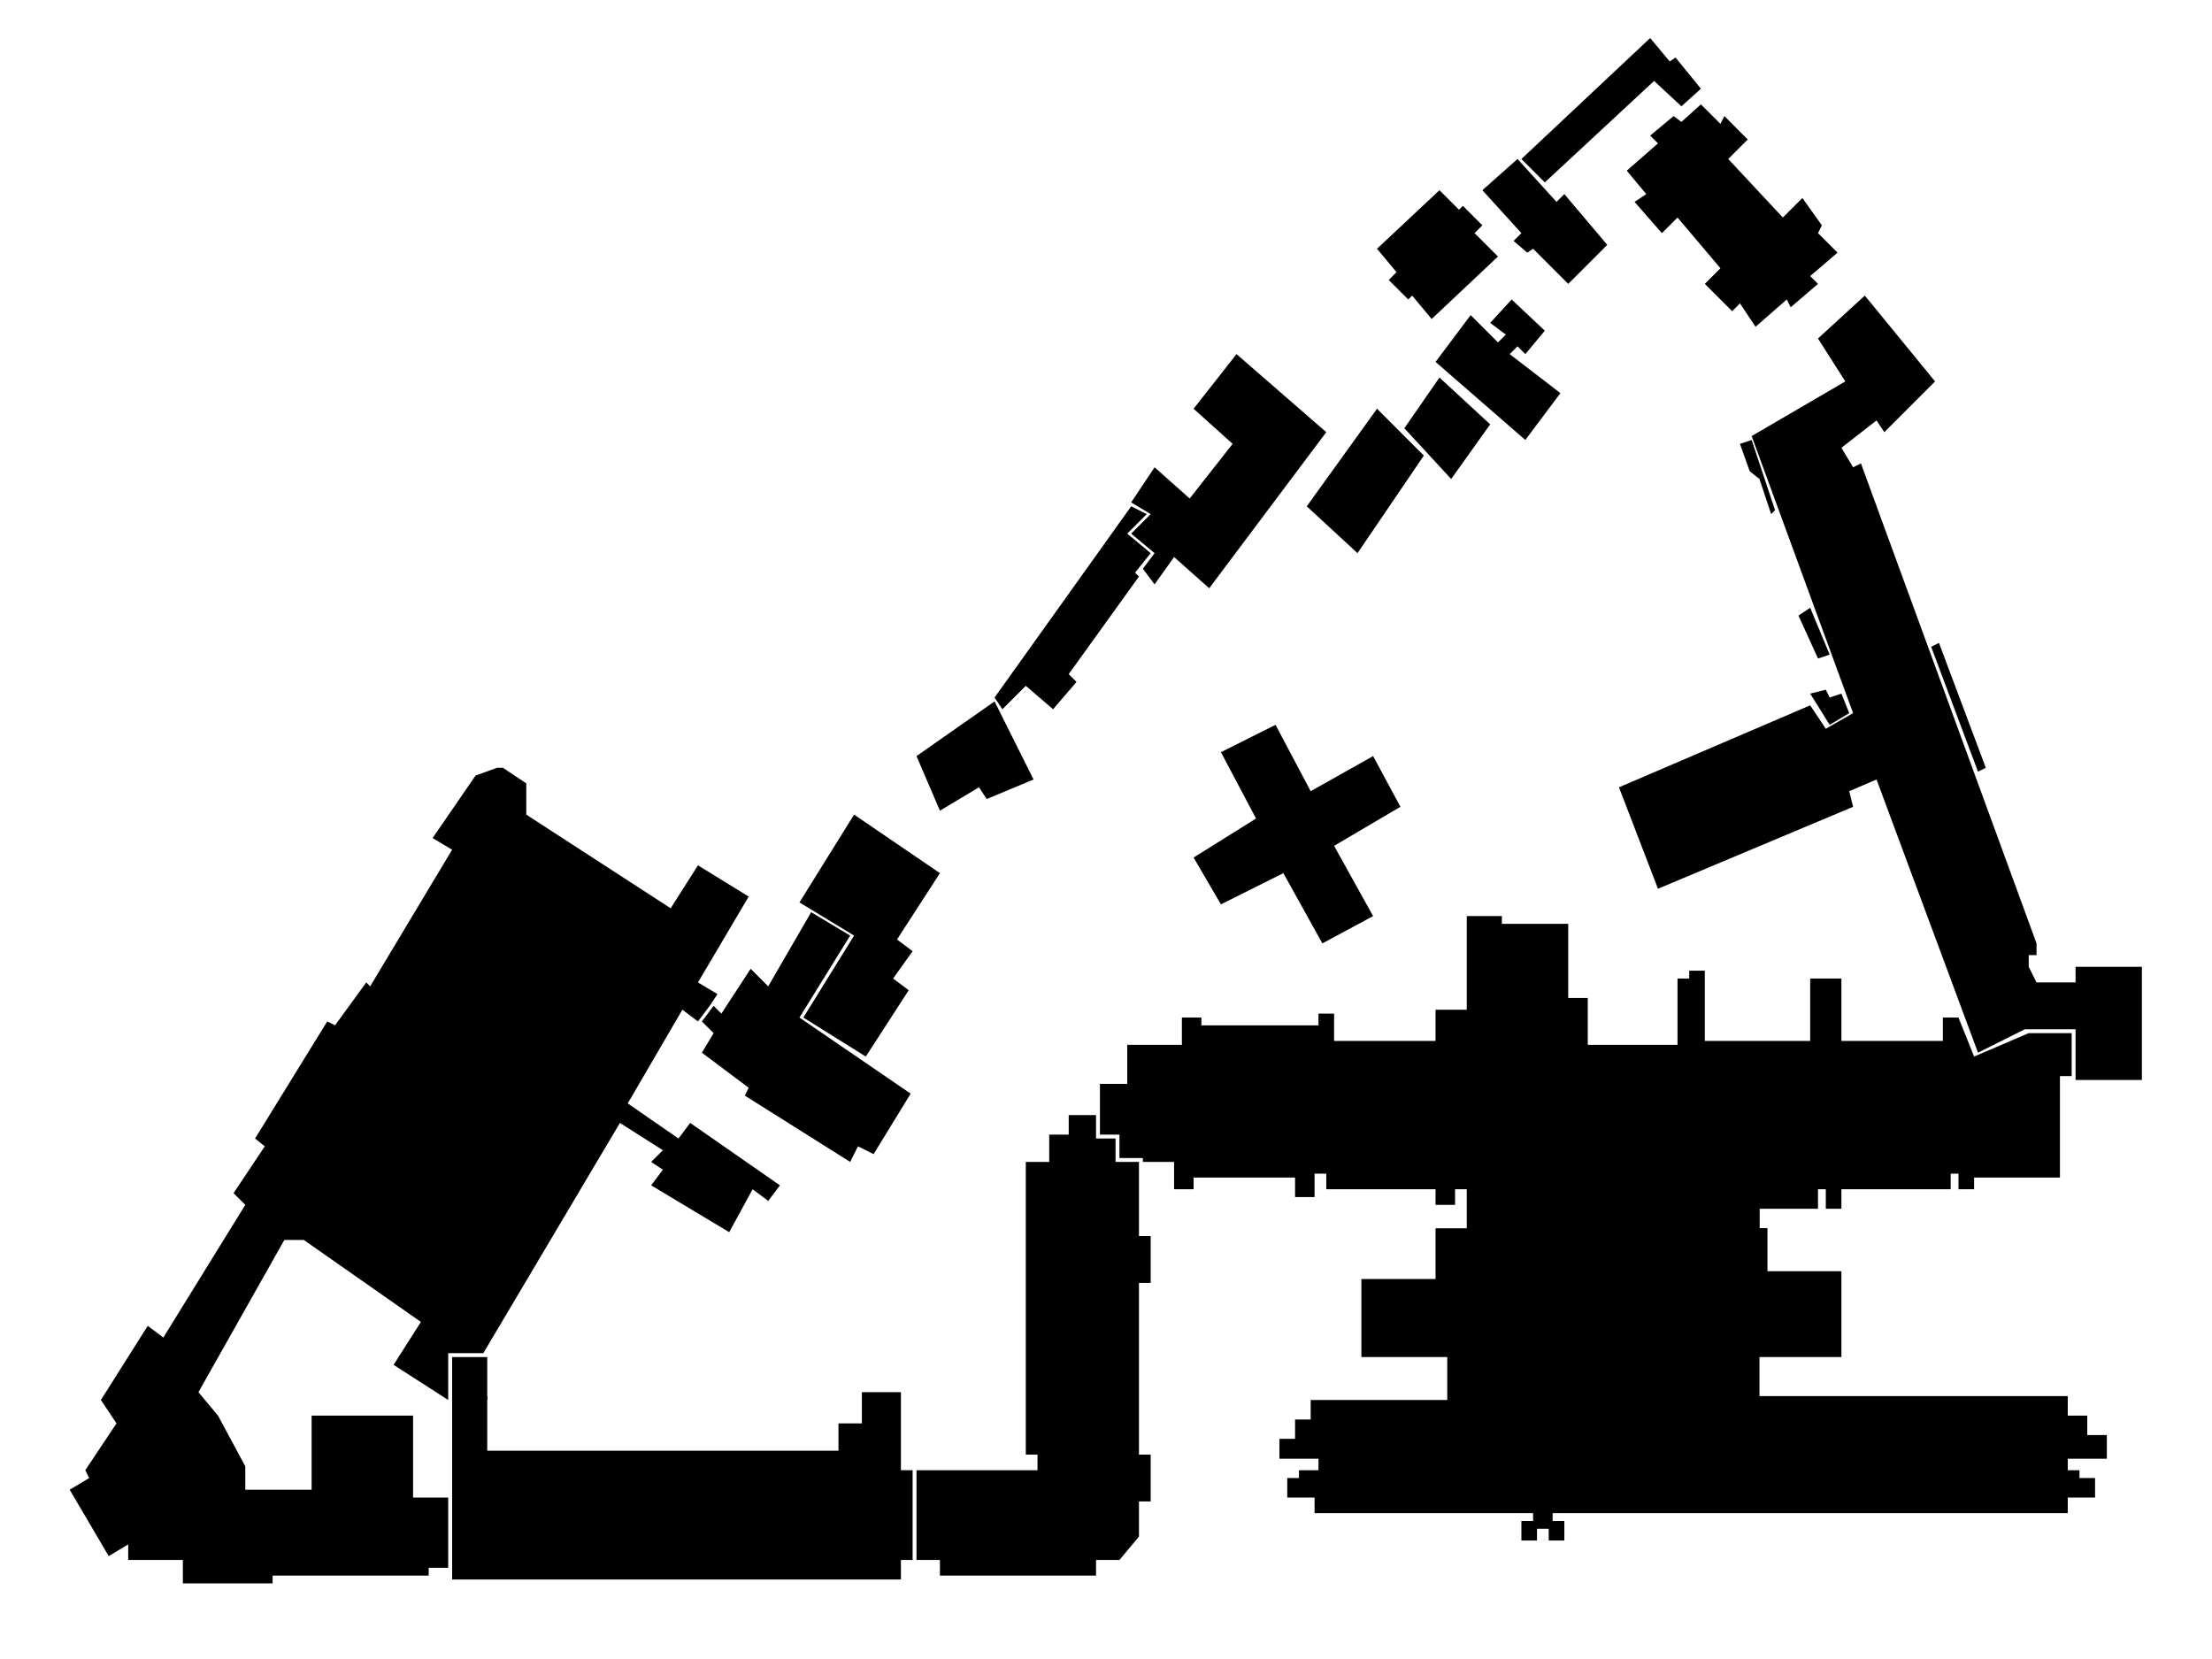
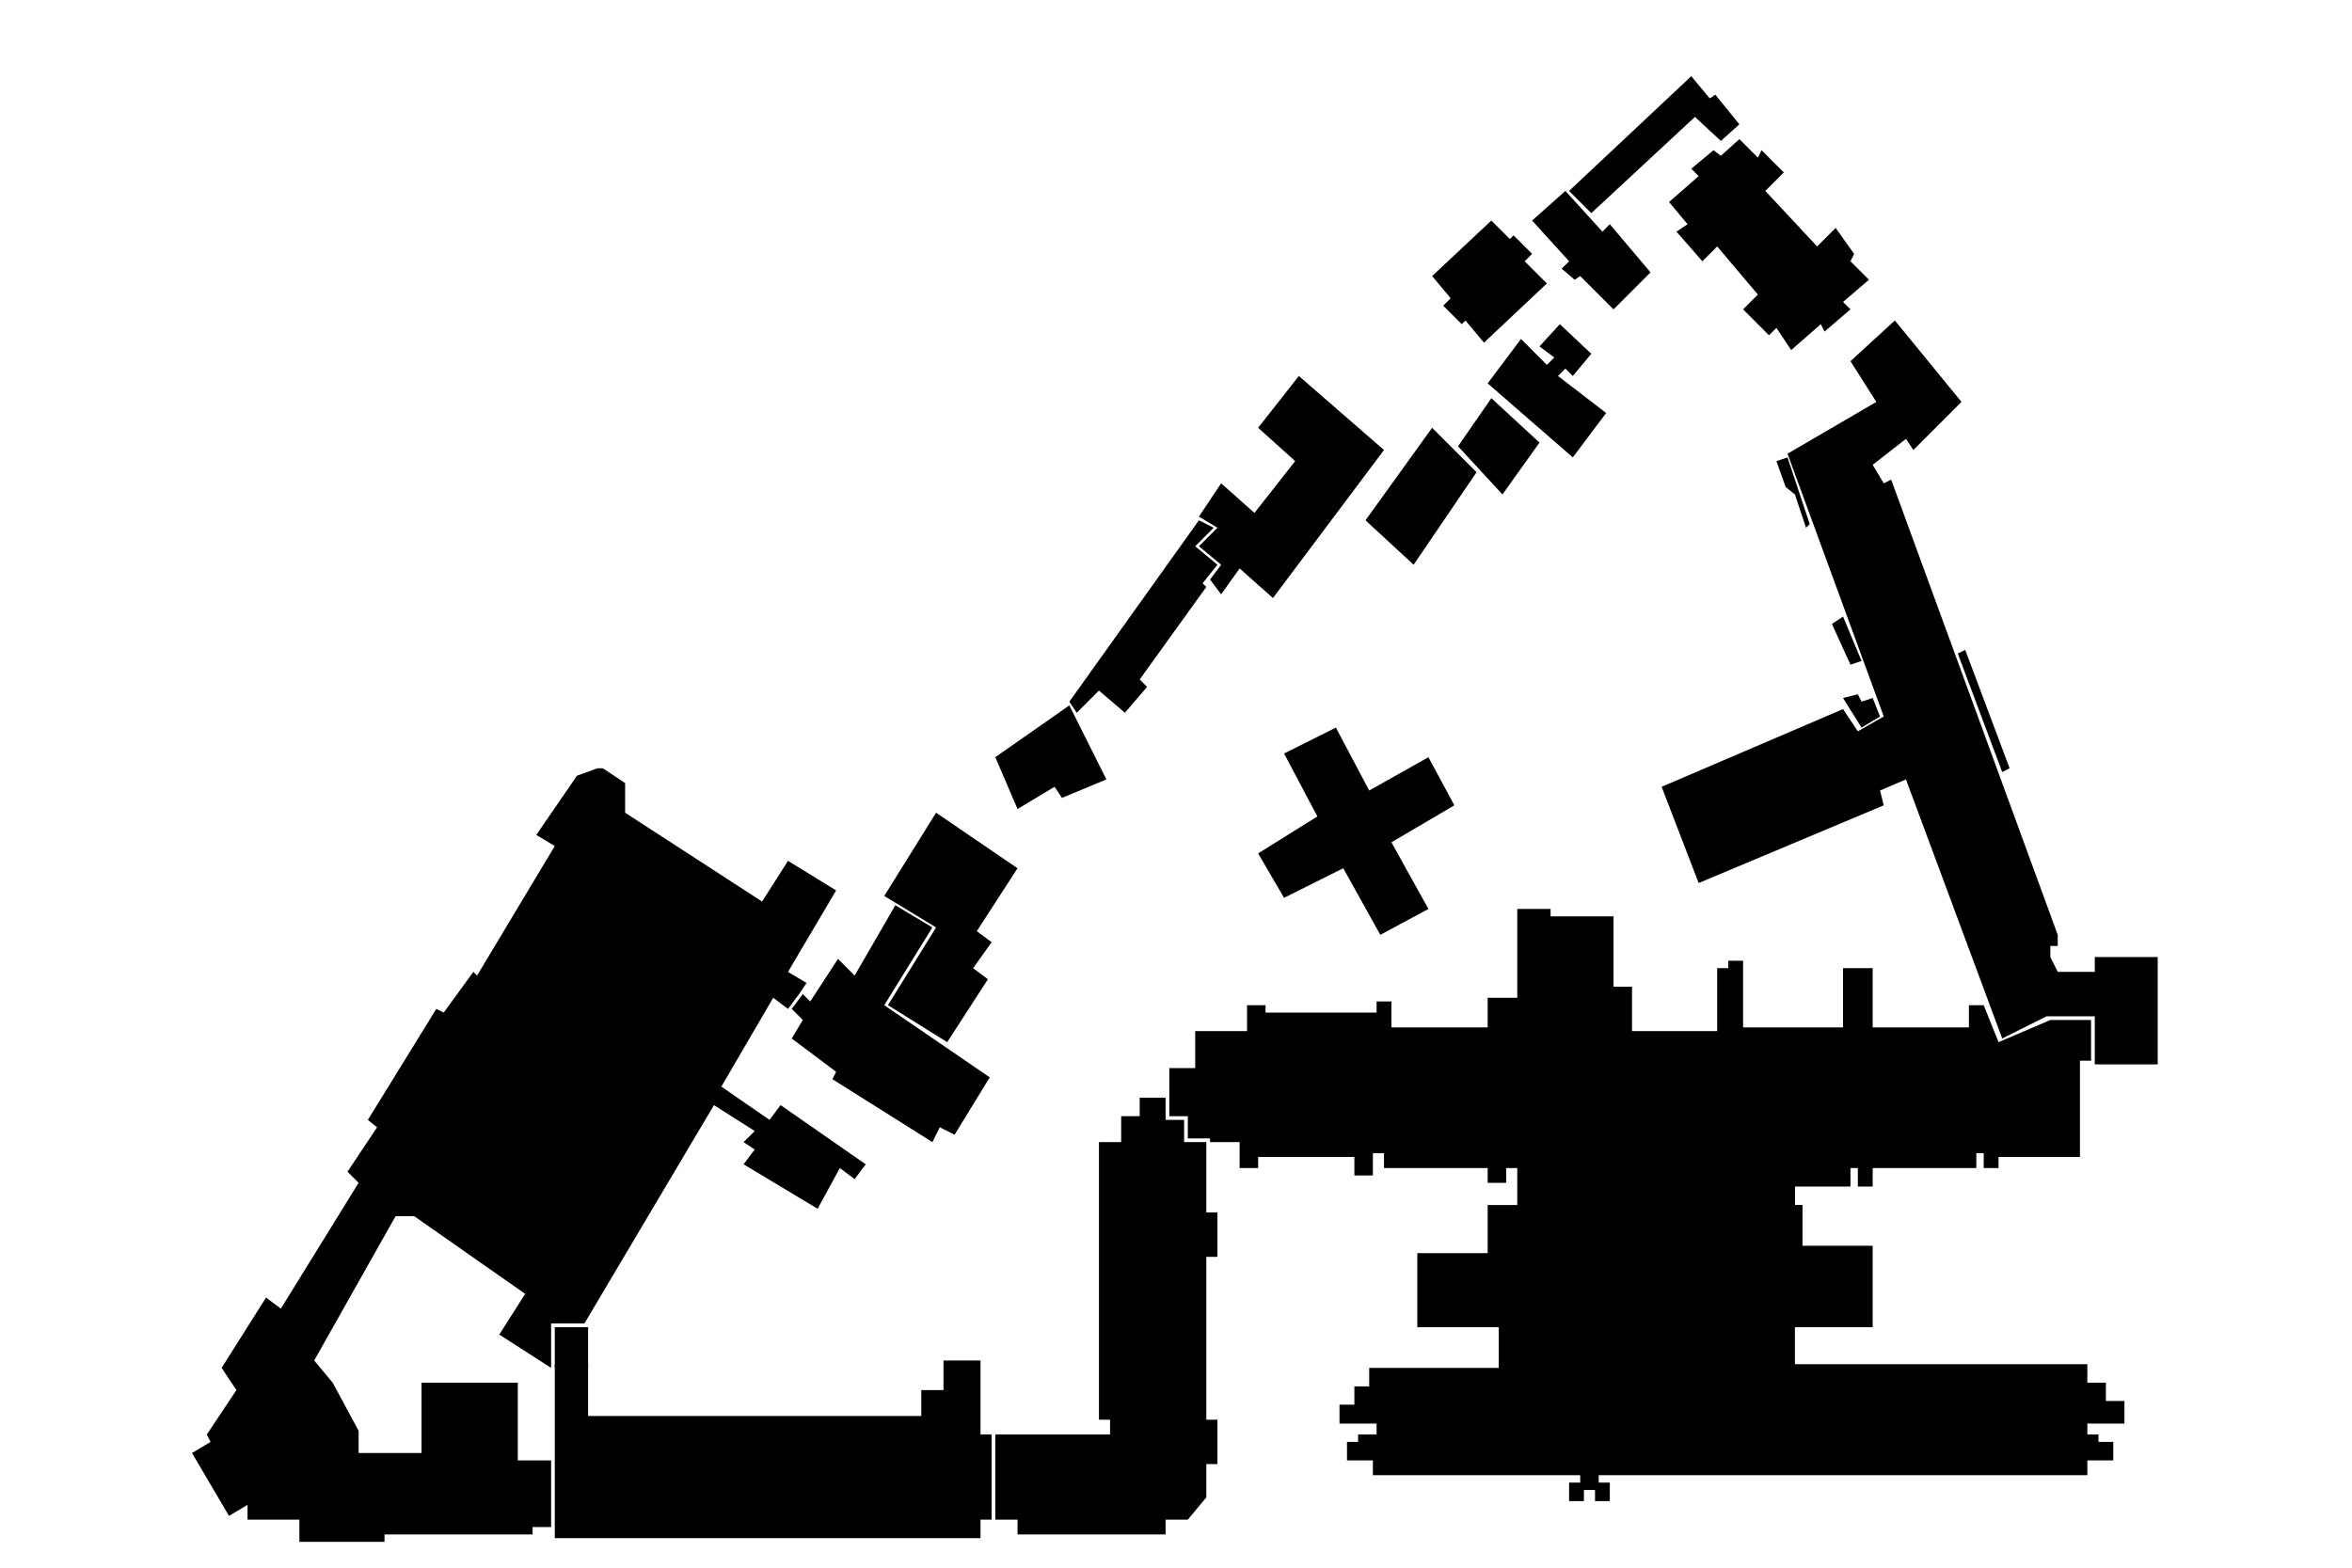
- <svg xmlns="http://www.w3.org/2000/svg" xml:space="preserve" width="1024px" height="768px" version="1.1" style="shape-rendering:geometricPrecision; text-rendering:geometricPrecision; image-rendering:optimizeQuality; fill-rule:evenodd; clip-rule:evenodd" viewBox="0 0 102400 76800">
-   <g id="Слой_x0020_1">
-     <g id="_5">
-       <polygon class="fil0 str0" points="77657,45298 78199,45298 78199,44937 78921,44937 78921,48189 83799,48189 83799,45298 85244,45298 85244,48189 89941,48189 89941,47105 90664,47105 91387,48911 93916,47827 95903,47827 95903,49815 95361,49815 95361,54512 91387,54512 91387,55054 90664,55054 90664,54331 90303,54331 90303,55054 85244,55054 85244,55957 84522,55957 84522,55054 84160,55054 84160,55957 81451,55957 81451,56860 81812,56860 81812,58848 85244,58848 85244,62822 81451,62822 81451,64629 95723,64629 95723,65532 96626,65532 96626,66435 97529,66435 97529,67519 95723,67519 95723,68061 96264,68061 96264,68422 96987,68422 96987,69326 95723,69326 95723,70048 71876,70048 71876,70410 72418,70410 72418,71313 71695,71313 71695,70771 71153,70771 71153,71313 70430,71313 70430,70410 70972,70410 70972,70048 60855,70048 60855,69326 59591,69326 59591,68422 60133,68422 60133,68061 61036,68061 61036,67519 59230,67519 59230,66616 59952,66616 59952,65713 60675,65713 60675,64809 66998,64809 66998,62822 63023,62822 63023,59209 66456,59209 66456,56860 67901,56860 67901,55054 67359,55054 67359,55776 66456,55776 66456,55054 61397,55054 61397,54331 60855,54331 60855,55415 59952,55415 59952,54512 55255,54512 55255,55054 54352,55054 54352,53789 52906,53789 52906,53608 51823,53608 51823,52525 50919,52525 50919,50176 52184,50176 52184,48369 54713,48369 54713,47105 55616,47105 55616,47466 61036,47466 61036,46924 61759,46924 61759,48189 66456,48189 66456,46743 67901,46743 67901,42408 69527,42408 69527,42769 72598,42769 72598,46201 73502,46201 73502,48369 77657,48369 " />
-       <polygon class="fil1 str0" points="94458,66616 94458,66435 97529,66435 97529,67519 94458,67519 " />
-       <polygon class="fil1 str0" points="94819,66977 95180,66977 95180,67158 94819,67158 " />
-       <polygon class="fil1 str0" points="95723,66977 95903,66977 95903,67158 95723,67158 " />
-       <polygon class="fil1 str0" points="96445,66977 96987,66977 96987,67158 96445,67158 " />
-       <polygon class="fil1 str0" points="59591,66977 60133,66977 60133,67158 59591,67158 " />
-       <polygon class="fil1 str0" points="60675,66977 60855,66977 60855,67158 60675,67158 " />
-       <polygon class="fil1 str0" points="61397,66977 61759,66977 61759,67158 61397,67158 " />
-       <polygon class="fil1 str0" points="67540,62822 67901,62822 67901,64629 67540,64629 " />
-       <polygon class="fil1 str0" points="66817,59209 67720,59209 67720,57222 66817,57222 " />
-       <polygon class="fil1 str0" points="68082,55776 72779,55776 72779,56318 73502,56318 73502,55776 78199,55776 78199,56318 78921,56318 78921,55776 79644,55776 79644,59209 81812,59209 81812,56860 81451,56860 81451,55957 81451,55596 81451,55415 78921,55415 78921,55054 78199,55054 78199,55415 73502,55415 73502,55054 72779,55054 72779,55415 68082,55415 " />
-       <polygon class="fil1 str0" points="80005,56860 81089,56860 81089,56318 80005,56318 " />
-       <polygon class="fil1 str0" points="80005,57222 81270,57222 81270,58848 80005,58848 " />
-       <polygon class="fil1 str0" points="80005,62822 81089,62822 81089,64809 80005,64809 " />
-       <polygon class="fil1 str0" points="66998,64809 80005,64809 " />
-       <polygon class="fil1 str0" points="76031,63906 76031,63003 76753,63003 76753,62641 77115,62641 77115,62099 77476,62099 77476,59209 77115,59209 77115,58848 76753,58848 76753,58125 76211,58125 76211,57222 75489,57222 75489,56860 72598,56860 72598,57222 71876,57222 71876,58125 71153,58125 71153,58848 70792,58848 70792,59209 70430,59209 70430,62099 70792,62099 70792,62641 71153,62641 71153,63003 71876,63003 71876,63906 " />
-       <polygon class="fil1 str0" points="59230,66616 61939,66616 61939,67519 59230,67519 " />
-     </g>
-     <g id="_3">
-       <polygon class="fil2 str0" points="96084,47647 96084,49995 99155,49995 99155,44756 96084,44756 96084,45479 94277,45479 93916,44756 93916,44214 94277,44214 94277,43672 86148,21451 85786,21632 85244,20729 86870,19464 87232,20006 89580,17658 86328,13683 84160,15670 85425,17658 81089,20187 85786,33013 84522,33736 83799,32652 74947,36446 76753,41143 85786,37349 85606,36627 86870,36085 91567,48731 93735,47647 " />
-       <polygon class="fil2 str0" points="91567,35723 91929,35543 89761,29762 89399,29942 " />
-       <polygon class="fil2 str0" points="83799,28136 83257,28497 84160,30484 84702,30304 " />
-       <polygon class="fil2 str0" points="83799,32110 84522,31930 84702,32291 85244,32110 85606,33013 84702,33555 " />
-       <polygon class="fil2 str0" points="81089,20367 80547,20548 80999,21813 81451,22174 81992,23800 82173,23619 " />
-     </g>
-     <g id="D">
-       <polygon class="fil3 str0" points="52726,53789 52726,57222 53268,57222 53268,59390 52726,59390 52726,67338 53268,67338 53268,69506 52726,69506 52726,71132 51823,72216 50739,72216 50739,72939 43512,72939 43512,72216 42428,72216 42428,68061 48029,68061 48029,67338 47487,67338 47487,53789 48571,53789 48571,52525 49474,52525 49474,51621 50739,51621 50739,52705 51642,52705 51642,53789 " />
-       <polygon class="fil1 str0" points="49474,51621 50739,51621 " />
-     </g>
-     <g id="_2">
-       <polygon class="fil4 str0" points="42248,72216 41706,72216 41706,73120 20930,73120 20930,62822 22556,62822 22556,67158 38815,67158 38815,65893 39899,65893 39899,64448 41706,64448 41706,68061 42248,68061 " />
-       <polygon class="fil1 str0" points="41706,68422 42067,68422 42067,71855 41706,71855 " />
-       <polygon class="fil1 str0" points="39177,66435 39718,66435 39718,66977 39177,66977 " />
-       <polygon class="fil1 str0" points="20930,64805 22556,64805 22556,64647 20930,64647 " />
-       <polygon class="fil1 str0" points="21291,64267 22195,64267 22195,63183 21291,63183 " />
-     </g>
-     <g id="_1">
-       <polygon class="fil5 str0" points="20749,72578 19846,72578 19846,72939 12620,72939 12620,73300 8465,73300 8465,72216 5935,72216 5935,71494 5032,72036 3226,68964 4129,68422 3948,68061 5393,65893 4671,64809 6839,61377 7561,61919 11355,55776 10813,55234 12258,53066 11807,52705 15149,47285 15510,47466 16956,45479 17136,45660 20930,39336 20027,38795 22014,35904 23008,35543 23279,35543 24363,36265 24363,37711 31047,42046 32311,40059 34660,41504 32311,45479 33215,46021 32854,46563 32311,47285 31589,46743 29060,51079 31408,52705 31950,51983 36105,54873 35563,55596 34841,55054 33757,57041 30144,54873 30686,54150 30144,53789 30686,53247 28698,51983 22375,62641 20749,62641 20749,64809 18220,63183 19485,61196 14065,57402 13162,57402 9187,64448 10091,65532 11355,67880 11355,68964 14426,68964 14426,65532 19123,65532 19123,69326 20749,69326 " />
-       <polygon class="fil1 str0" points="20207,72216 20569,72216 20569,69868 20207,69868 " />
-       <polygon class="fil1 str0" points="19849,69326 19849,72578 " />
-       <polygon class="fil1 str0" points="20930,58667 24363,53428 20027,50537 19123,51802 19123,52344 19485,52886 19485,53608 18762,54331 17859,54331 16775,55776 " />
-       <polygon class="fil1 str0" points="19339,57560 20569,56138 21883,57212 20930,58667 " />
-       <polygon class="fil1 str0" points="25446,51260 29421,44756 24001,40962 22737,40962 19485,46382 19846,47466 " />
-     </g>
-     <g id="C">
-       <polygon class="fil6 str0" points="39357,53789 39718,53066 40441,53428 42157,50628 37009,47105 39357,43311 37551,42227 35563,45660 34750,44847 33395,46924 33034,46563 32492,47285 33034,47827 32492,48731 34660,50357 34479,50718 " />
-       <polygon class="fil1 str0" points="40441,53428 42248,50718 " />
-     </g>
-     <g id="K">
-       <polygon class="fil7 str0" points="40080,48911 42067,45840 41344,45298 42248,44034 41525,43492 43512,40420 39538,37711 37009,41775 39538,43311 37189,47105 " />
-       <polygon class="fil1 str0" points="37009,41775 39538,37711 " />
-     </g>
-     <g id="_7">
-       <polygon class="fil8 str0" points="61217,43672 63565,42408 61759,39156 64830,37349 63565,35001 60675,36627 59049,33555 56520,34820 58146,37891 55255,39698 56520,41866 59410,40420 " />
-       <line class="fil1 str0" x1="61217" y1="43672" x2="59410" y2="40420" />
-     </g>
-     <g id="M">
-       <polygon class="fil9 str0" points="43512,37530 45319,36446 45680,36988 47848,36085 46041,32471 42428,35001 " />
-       <line class="fil1 str0" x1="42428" y1="35001" x2="42428" y2="35181" />
-     </g>
-     <g id="E">
-       <polygon class="fil10 str0" points="46403,32833 47487,31749 48751,32833 49835,31568 49474,31207 52726,26690 52545,26510 53268,25607 52184,24703 53087,23800 52365,23439 46041,32291 " />
-       <line class="fil1 str0" x1="46041" y1="32291" x2="46041" y2="32471" />
-     </g>
-     <g id="_8">
-       <polygon class="fil11 str0" points="52906,26329 53449,27052 54352,25787 55978,27232 61397,20006 57242,16393 55255,18922 57062,20548 55074,23077 53449,21632 52365,23258 53268,23800 52365,24703 53449,25607 " />
-       <polygon class="fil1 str0" points="59591,22174 59591,21993 57604,20187 57242,20548 " />
-     </g>
-     <g id="O">
-       <polygon class="fil12 str0" points="62843,25607 65914,21090 63746,18922 60494,23439 " />
-       <line class="fil1 str0" x1="62662" y1="25426" x2="62870" y2="25567" />
-     </g>
-     <g id="T">
-       <polygon class="fil13 str0" points="70611,20367 72237,18200 69888,16393 70250,16032 70611,16393 71514,15309 69979,13864 68985,14948 69708,15490 69346,15851 68082,14586 66456,16754 " />
-       <line class="fil1 str0" x1="70430" y1="20187" x2="70611" y2="20367" />
-     </g>
-     <g id="P">
-       <polygon class="fil14 str0" points="72598,13141 74405,11335 72418,8986 72056,9347 70250,7360 68624,8805 70430,10792 70069,11154 70701,11696 70972,11515 " />
-       <line class="fil1 str0" x1="72415" y1="12958" x2="72598" y2="13141" />
-     </g>
-     <g id="_4">
-       <polygon class="fil15 str0" points="78921,13141 80186,14406 80547,14044 81270,15128 82715,13864 82896,14225 84160,13141 83799,12780 85064,11696 84160,10792 84341,10431 83438,9167 82534,10070 80005,7360 80908,6457 79825,5373 79644,5734 78741,4831 77837,5644 77476,5373 76392,6276 76753,6637 75308,7902 76211,8986 75669,9347 76934,10792 77657,10070 79644,12418 " />
-       <line class="fil1 str0" x1="79099" y1="12964" x2="79283" y2="12780" />
-     </g>
-     <polygon id="house1" class="fil16 str0" points="67179,22174 68985,19645 66637,17477 65011,19825 " />
-     <polygon id="house2" class="fil17 str0" points="66275,14767 69346,11876 68262,10792 68624,10431 67720,9528 67540,9709 66637,8805 63746,11515 64649,12599 64288,12960 65191,13864 65372,13683 " />
-     <g id="house3">
-       <polygon class="fil18 str0" points="71514,8444 76573,3747 77837,4921 78741,4108 77566,2663 77295,2844 76392,1760 70430,7360 " />
-       <line class="fil1 str0" x1="76573" y1="3747" x2="77295" y2="2844" />
-     </g>
+ <svg xmlns="http://www.w3.org/2000/svg" width="100%" height="100%" version="1.1" style="shape-rendering:geometricPrecision; text-rendering:geometricPrecision; image-rendering:optimizeQuality; fill-rule:evenodd; clip-rule:evenodd" viewBox="0 0 90000 60000">
+   <g id="_5" class="fiveCorp">
+     <polygon points="65708,37054 66133,37054 66133,36771 66700,36771 66700,39321 70524,39321 70524,37054 71658,37054 71658,39321 75341,39321 75341,38471 75907,38471 76474,39887 78457,39038 80015,39038 80015,40596 79590,40596 79590,44279 76474,44279 76474,44704 75907,44704 75907,44137 75624,44137 75624,44704 71658,44704 71658,45412 71091,45412 71091,44704 70808,44704 70808,45412 68683,45412 68683,46120 68966,46120 68966,47678 71658,47678 71658,50795 68683,50795 68683,52211 79873,52211 79873,52919 80582,52919 80582,53628 81290,53628 81290,54478 79873,54478 79873,54903 80298,54903 80298,55186 80865,55186 80865,55894 79873,55894 79873,56461 61175,56461 61175,56744 61600,56744 61600,57452 61034,57452 61034,57027 60609,57027 60609,57452 60042,57452 60042,56744 60467,56744 60467,56461 52534,56461 52534,55894 51543,55894 51543,55186 51968,55186 51968,54903 52676,54903 52676,54478 51260,54478 51260,53769 51826,53769 51826,53061 52393,53061 52393,52353 57351,52353 57351,50795 54234,50795 54234,47962 56926,47962 56926,46120 58059,46120 58059,44704 57634,44704 57634,45270 56926,45270 56926,44704 52959,44704 52959,44137 52534,44137 52534,44987 51826,44987 51826,44279 48143,44279 48143,44704 47435,44704 47435,43712 46302,43712 46302,43570 45452,43570 45452,42720 44744,42720 44744,40879 45735,40879 45735,39462 47718,39462 47718,38471 48427,38471 48427,38754 52676,38754 52676,38329 53243,38329 53243,39321 56926,39321 56926,38188 58059,38188 58059,34788 59334,34788 59334,35071 61742,35071 61742,37763 62450,37763 62450,39462 65708,39462 " />
+     <polygon points="78882,53769 78882,53628 81290,53628 81290,54478 78882,54478 " />
+     <polygon points="79165,54053 79448,54053 79448,54194 79165,54194 " />
+     <polygon points="79873,54053 80015,54053 80015,54194 79873,54194 " />
+     <polygon points="80440,54053 80865,54053 80865,54194 80440,54194 " />
+     <polygon points="51543,54053 51968,54053 51968,54194 51543,54194 " />
+     <polygon points="52393,54053 52534,54053 52534,54194 52393,54194 " />
+     <polygon points="52959,54053 53243,54053 53243,54194 52959,54194 " />
+     <polygon points="57776,50795 58059,50795 58059,52211 57776,52211 " />
+     <polygon points="57209,47962 57917,47962 57917,46403 57209,46403 " />
+     <polygon points="58201,45270 61884,45270 61884,45695 62450,45695 62450,45270 66133,45270 66133,45695 66700,45695 66700,45270 67266,45270 67266,47962 68966,47962 68966,46120 68683,46120 68683,45412 68683,45129 68683,44987 66700,44987 66700,44704 66133,44704 66133,44987 62450,44987 62450,44704 61884,44704 61884,44987 58201,44987 " />
+     <polygon points="67550,46120 68400,46120 68400,45695 67550,45695 " />
+     <polygon points="67550,46403 68541,46403 68541,47678 67550,47678 " />
+     <polygon points="67550,50795 68400,50795 68400,52353 67550,52353 " />
+     <polygon points="57351,52353 67550,52353 " />
+     <polygon points="64433,51645 64433,50936 65000,50936 65000,50653 65283,50653 65283,50228 65566,50228 65566,47962 65283,47962 65283,47678 65000,47678 65000,47112 64575,47112 64575,46403 64008,46403 64008,46120 61742,46120 61742,46403 61175,46403 61175,47112 60609,47112 60609,47678 60325,47678 60325,47962 60042,47962 60042,50228 60325,50228 60325,50653 60609,50653 60609,50936 61175,50936 61175,51645 " />
+     <polygon points="51260,53769 53384,53769 53384,54478 51260,54478 " />
  </g>
+   <g id="_3" class="threeCorp">
+     <polygon points="80157,38896 80157,40737 82565,40737 82565,36629 80157,36629 80157,37196 78740,37196 78457,36629 78457,36205 78740,36205 78740,35780 72366,18356 72083,18498 71658,17790 72932,16798 73216,17223 75057,15382 72507,12265 70808,13823 71799,15382 68400,17365 72083,27422 71091,27989 70524,27139 63583,30113 65000,33796 72083,30822 71941,30255 72932,29830 76615,39746 78315,38896 " />
+     <polygon points="76615,29547 76899,29405 75199,24872 74916,25014 " />
+     <polygon points="70524,23597 70099,23881 70808,25439 71233,25297 " />
+     <polygon points="70524,26714 71091,26572 71233,26855 71658,26714 71941,27422 71233,27847 " />
+     <polygon points="68400,17506 67975,17648 68329,18640 68683,18923 69108,20198 69249,20056 " />
+   </g>
+   <polygon id="D" class="DCorp" points="46160,43712 46160,46403 46585,46403 46585,48103 46160,48103 46160,54336 46585,54336 46585,56036 46160,56036 46160,57311 45452,58161 44602,58161 44602,58727 38936,58727 38936,58161 38086,58161 38086,54903 42477,54903 42477,54336 42052,54336 42052,43712 42902,43712 42902,42720 43610,42720 43610,42012 44602,42012 44602,42862 45310,42862 45310,43712 " />
+   <g id="_2" class="twoCorp">
+     <polygon points="37944,58161 37519,58161 37519,58869 21229,58869 21229,50795 22504,50795 22504,54194 35253,54194 35253,53203 36103,53203 36103,52070 37519,52070 37519,54903 37944,54903 " />
+     <polygon points="37519,55186 37803,55186 37803,57877 37519,57877 " />
+     <polygon points="35536,53628 35961,53628 35961,54053 35536,54053 " />
+     <polygon points="21229,52349 22504,52349 22504,52226 21229,52226 " />
+     <polygon points="21513,51928 22221,51928 22221,51078 21513,51078 " />
+   </g>
+   <g id="_1" class="firstCorp">
+     <polygon points="21088,58444 20379,58444 20379,58727 14713,58727 14713,59011 11455,59011 11455,58161 9472,58161 9472,57594 8764,58019 7347,55611 8056,55186 7914,54903 9047,53203 8481,52353 10180,49661 10747,50086 13722,45270 13297,44845 14430,43145 14076,42862 16696,38613 16980,38754 18113,37196 18255,37338 21229,32380 20521,31955 22079,29688 22858,29405 23071,29405 23921,29972 23921,31105 29162,34505 30153,32946 31995,34080 30153,37196 30862,37621 30578,38046 30153,38613 29587,38188 27604,41587 29445,42862 29870,42296 33128,44562 32703,45129 32137,44704 31287,46262 28454,44562 28879,43995 28454,43712 28879,43287 27320,42296 22363,50653 21088,50653 21088,52353 19105,51078 20096,49520 15847,46545 15138,46545 12022,52070 12730,52919 13722,54761 13722,55611 16130,55611 16130,52919 19813,52919 19813,55894 21088,55894 " />
+     <polygon points="20663,58161 20946,58161 20946,56319 20663,56319 " />
+     <polygon points="20382,55894 20382,58444 " />
+     <polygon points="21229,47537 23921,43429 20521,41162 19813,42154 19813,42579 20096,43004 20096,43570 19530,44137 18821,44137 17971,45270 " />
+     <polygon points="19982,46669 20946,45554 21977,46396 21229,47537 " />
+     <polygon points="24771,41729 27887,36629 23637,33655 22646,33655 20096,37904 20379,38754 " />
+   </g>
+   <polygon id="C" class="CCorp" points="35678,43712 35961,43145 36528,43429 37873,41233 33836,38471 35678,35496 34261,34646 32703,37338 32066,36700 31003,38329 30720,38046 30295,38613 30720,39038 30295,39746 31995,41021 31853,41304 " />
+   <polygon id="K" class="KCorp" points="36244,39887 37803,37479 37236,37054 37944,36063 37378,35638 38936,33230 35819,31105 33836,34292 35819,35496 33978,38471 " />
+   <polygon id="_7" class="sevenCorp" points="52818,35780 54659,34788 53243,32238 55651,30822 54659,28980 52393,30255 51118,27847 49135,28839 50410,31247 48143,32663 49135,34363 51401,33230 " />
+   <polygon id="M" class="MCorp" points="38936,30963 40352,30113 40636,30538 42336,29830 40919,26997 38086,28980 " />
+   <polygon id="E" class="ECorp" points="41202,27280 42052,26430 43044,27280 43894,26289 43610,26006 46160,22464 46018,22323 46585,21614 45735,20906 46443,20198 45877,19914 40919,26855 " />
+   <polygon id="_8" class="eightCorp" points="46302,22181 46727,22747 47435,21756 48710,22889 52959,17223 49701,14390 48143,16373 49560,17648 48002,19631 46727,18498 45877,19773 46585,20198 45877,20906 46727,21614 " />
+   <polygon id="O" class="OCorp" points="54093,21614 56501,18073 54801,16373 52251,19914 " />
+   <polygon id="T" class="TCorp" points="60184,17506 61459,15807 59617,14390 59900,14107 60184,14390 60892,13540 59688,12407 58909,13257 59475,13682 59192,13965 58201,12974 56926,14673 " />
+   <polygon id="P" class="PCorp" points="61742,11840 63158,10424 61600,8582 61317,8866 59900,7307 58626,8441 60042,9999 59759,10282 60255,10707 60467,10565 " />
+   <polygon id="_4" class="fourCorp" points="66700,11840 67691,12832 67975,12549 68541,13398 69674,12407 69816,12690 70808,11840 70524,11557 71516,10707 70808,9999 70949,9716 70241,8724 69533,9432 67550,7307 68258,6599 67408,5749 67266,6033 66558,5324 65850,5962 65566,5749 64717,6458 65000,6741 63867,7732 64575,8582 64150,8866 65142,9999 65708,9432 67266,11274 " />
+   <polygon id="house1" class="unknownCorp" points="57492,18923 58909,16940 57067,15240 55792,17081 " />
+   <polygon id="house2" class="unknownCorp" points="56784,13115 59192,10849 58342,9999 58626,9716 57917,9007 57776,9149 57067,8441 54801,10565 55509,11415 55226,11699 55934,12407 56076,12265 " />
+   <polygon id="house3" class="unknownCorp" points="60892,8157 64858,4474 65850,5395 66558,4758 65637,3624 65425,3766 64717,2916 60042,7307 " />
</svg>
